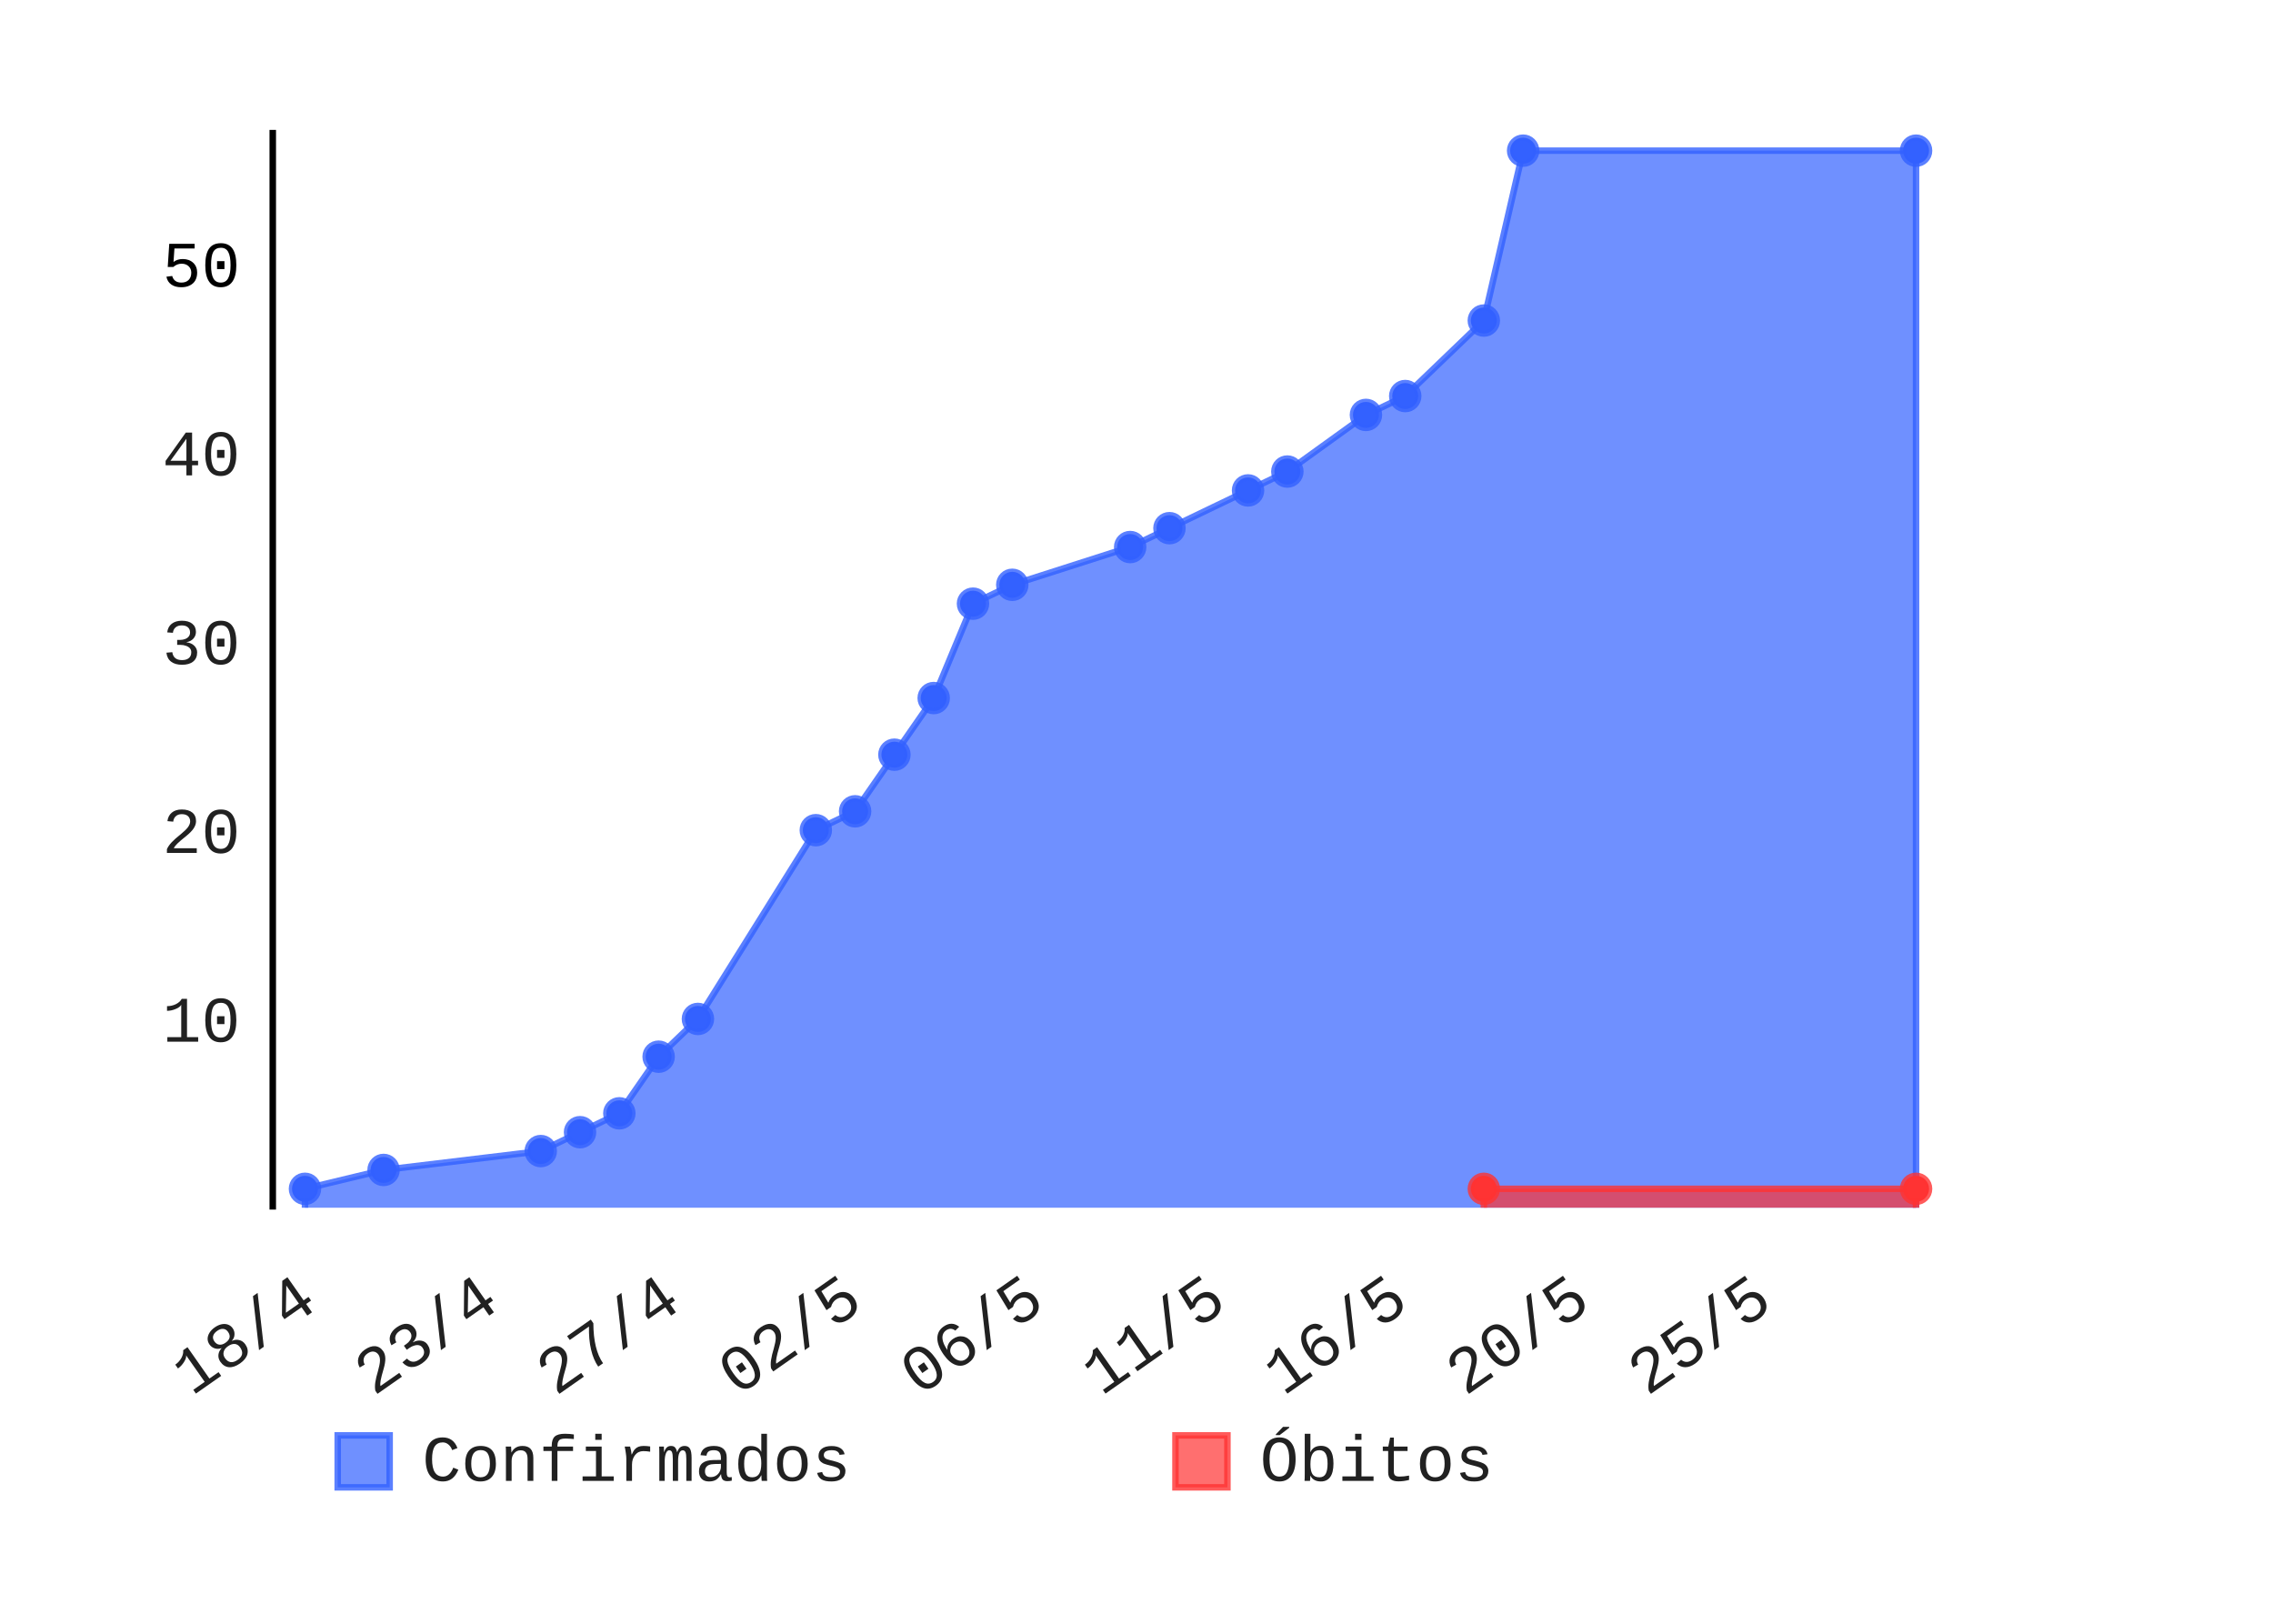
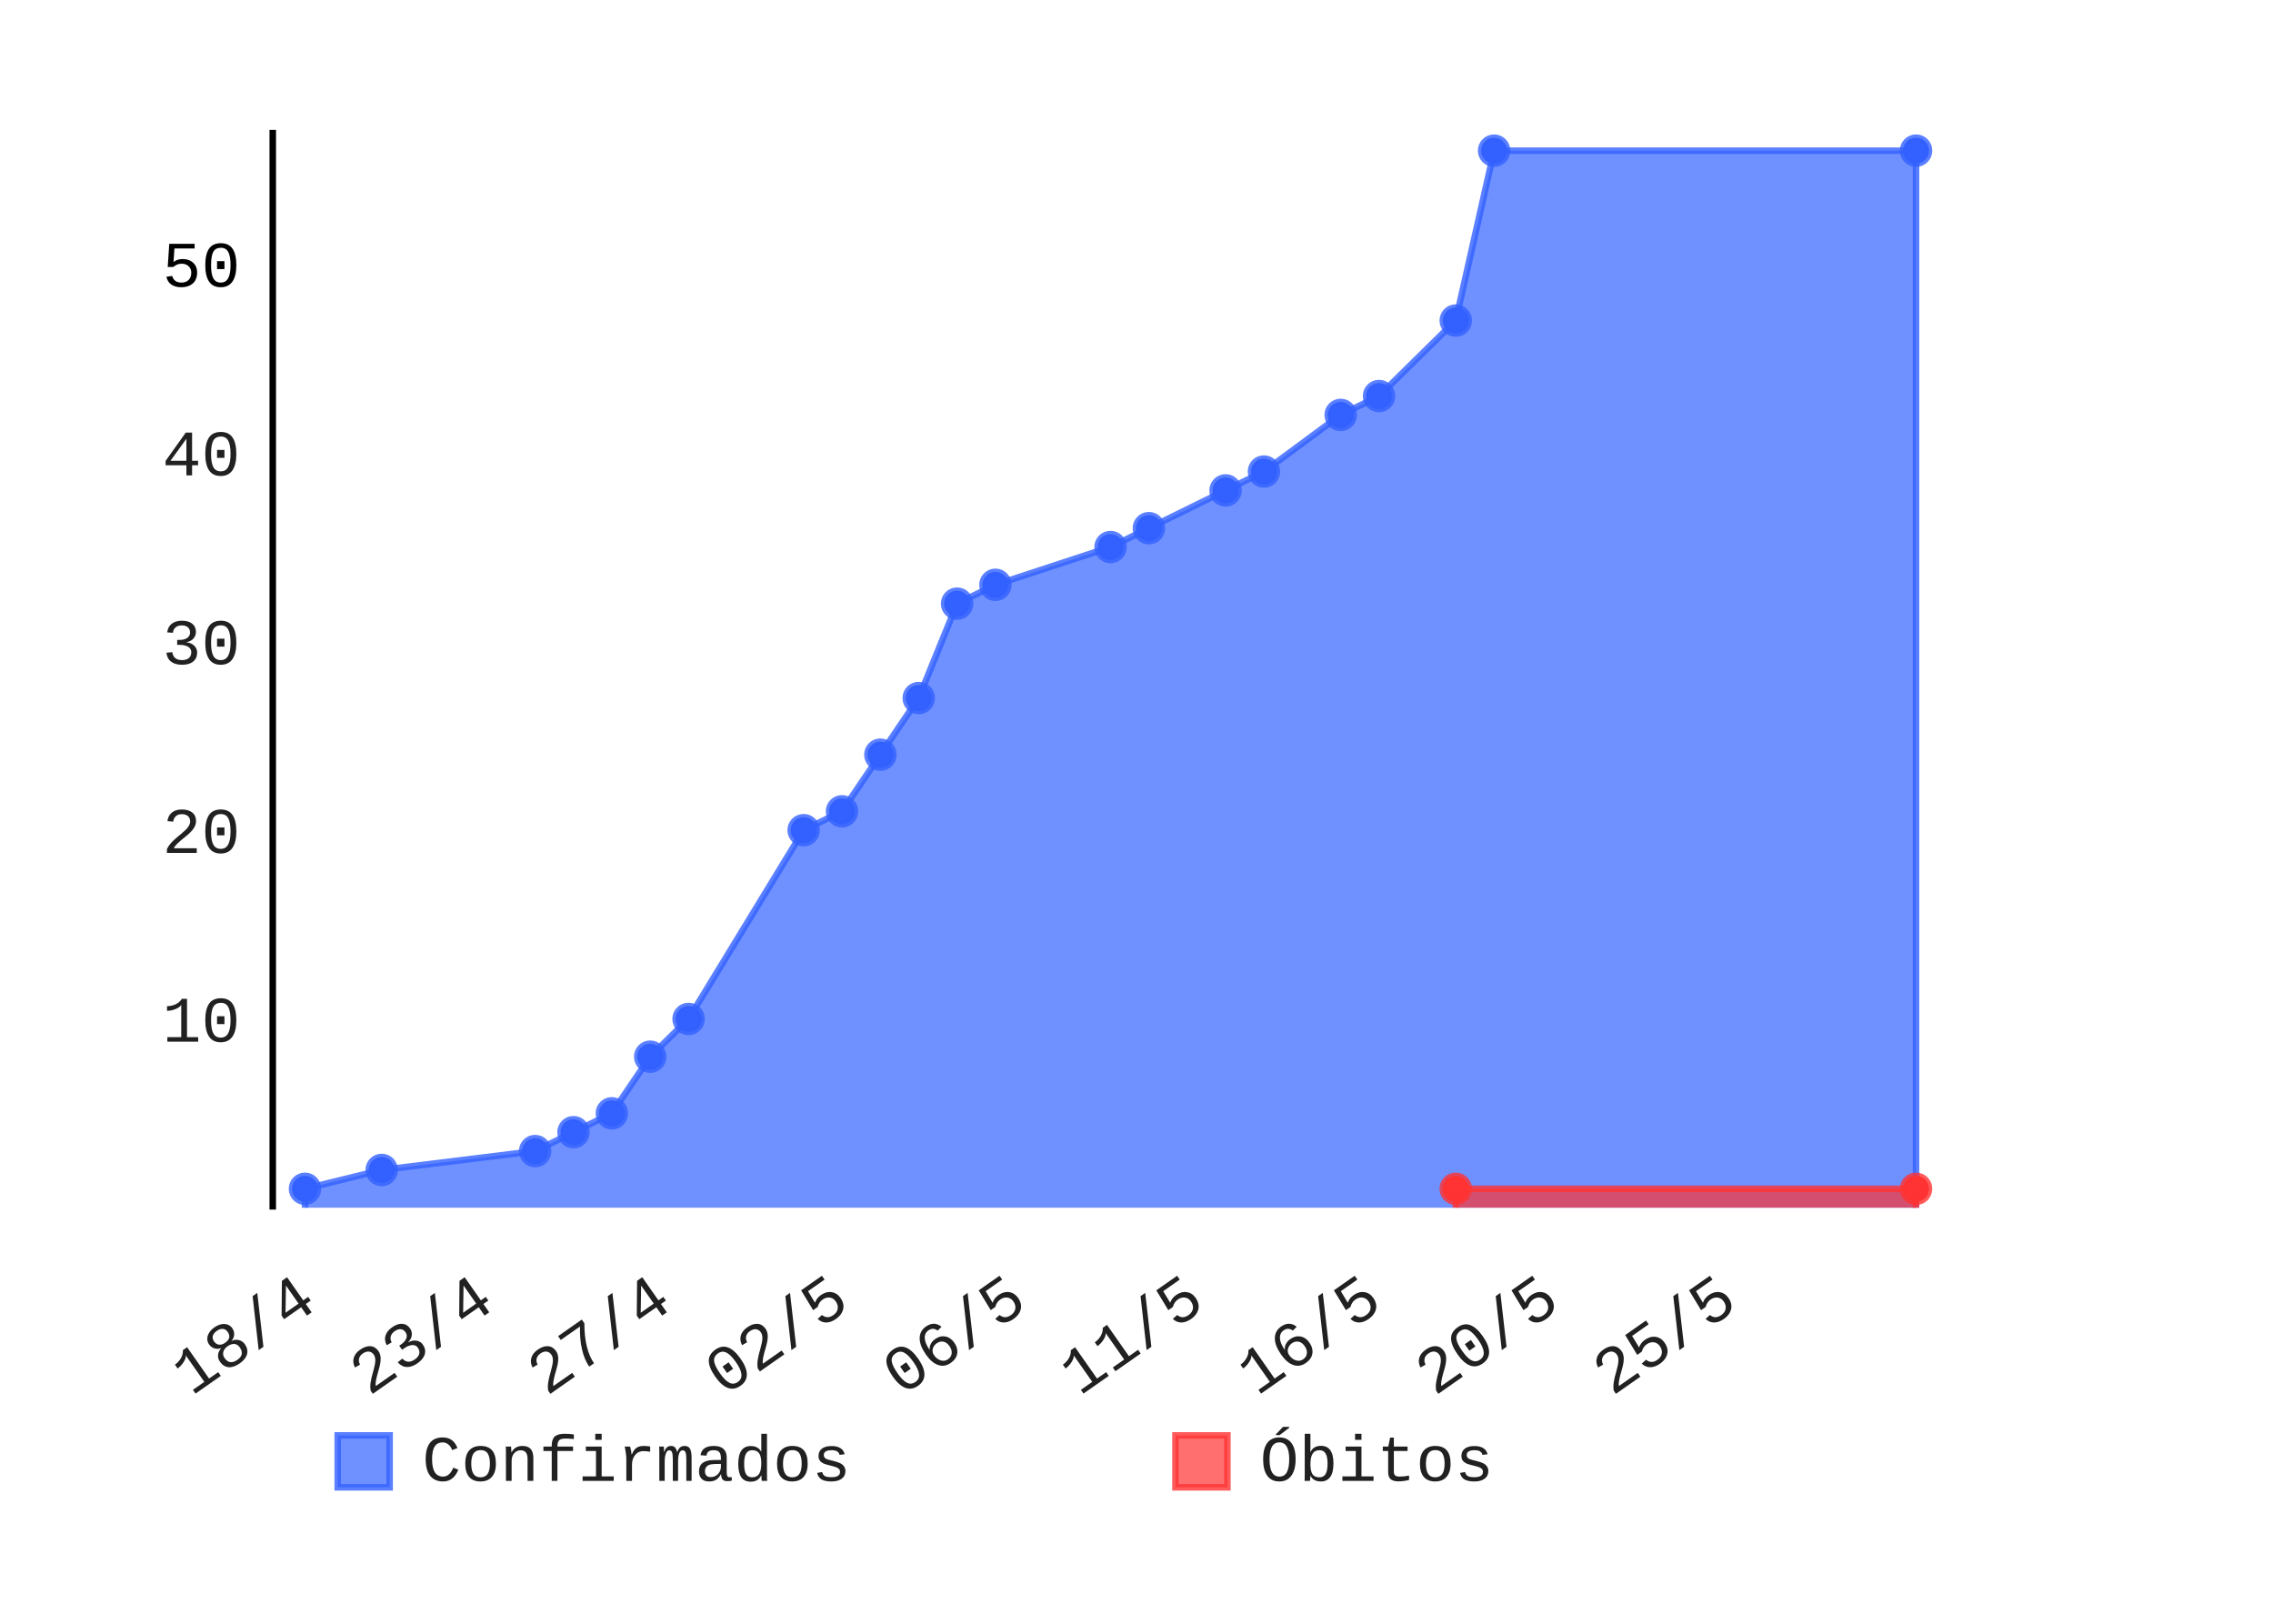
- <svg xmlns="http://www.w3.org/2000/svg" id="chart-e4243654-60fb-40d3-94ed-f88d1155cdbf" class="pygal-chart" viewBox="0 0 350 250" width="350" height="250">
+ <svg xmlns="http://www.w3.org/2000/svg" id="chart-2a7d7be2-c620-4463-af5e-98748e54982b" class="pygal-chart" viewBox="0 0 350 250" width="350" height="250">
  <defs>
-     <style type="text/css">#chart-e4243654-60fb-40d3-94ed-f88d1155cdbf{-webkit-user-select:none;-webkit-font-smoothing:antialiased;font-family:Consolas,"Liberation Mono",Menlo,Courier,monospace}#chart-e4243654-60fb-40d3-94ed-f88d1155cdbf .title{font-family:Consolas,"Liberation Mono",Menlo,Courier,monospace;font-size:8px}#chart-e4243654-60fb-40d3-94ed-f88d1155cdbf .legends .legend text{font-family:Consolas,"Liberation Mono",Menlo,Courier,monospace;font-size:10px}#chart-e4243654-60fb-40d3-94ed-f88d1155cdbf .axis text{font-family:Consolas,"Liberation Mono",Menlo,Courier,monospace;font-size:10px}#chart-e4243654-60fb-40d3-94ed-f88d1155cdbf .axis text.major{font-family:Consolas,"Liberation Mono",Menlo,Courier,monospace;font-size:10px}#chart-e4243654-60fb-40d3-94ed-f88d1155cdbf .text-overlay text.value{font-family:Consolas,"Liberation Mono",Menlo,Courier,monospace;font-size:16px}#chart-e4243654-60fb-40d3-94ed-f88d1155cdbf .text-overlay text.label{font-family:Consolas,"Liberation Mono",Menlo,Courier,monospace;font-size:10px}#chart-e4243654-60fb-40d3-94ed-f88d1155cdbf .tooltip{font-family:Consolas,"Liberation Mono",Menlo,Courier,monospace;font-size:12px}#chart-e4243654-60fb-40d3-94ed-f88d1155cdbf text.no_data{font-family:Consolas,"Liberation Mono",Menlo,Courier,monospace;font-size:64px}
- #chart-e4243654-60fb-40d3-94ed-f88d1155cdbf{background-color:transparent}#chart-e4243654-60fb-40d3-94ed-f88d1155cdbf path,#chart-e4243654-60fb-40d3-94ed-f88d1155cdbf line,#chart-e4243654-60fb-40d3-94ed-f88d1155cdbf rect,#chart-e4243654-60fb-40d3-94ed-f88d1155cdbf circle{-webkit-transition:150ms;-moz-transition:150ms;transition:150ms}#chart-e4243654-60fb-40d3-94ed-f88d1155cdbf .graph &gt; .background{fill:transparent}#chart-e4243654-60fb-40d3-94ed-f88d1155cdbf .plot &gt; .background{fill:rgba(255,255,255,1)}#chart-e4243654-60fb-40d3-94ed-f88d1155cdbf .graph{fill:rgba(0,0,0,.87)}#chart-e4243654-60fb-40d3-94ed-f88d1155cdbf text.no_data{fill:rgba(0,0,0,1)}#chart-e4243654-60fb-40d3-94ed-f88d1155cdbf .title{fill:rgba(0,0,0,1)}#chart-e4243654-60fb-40d3-94ed-f88d1155cdbf .legends .legend text{fill:rgba(0,0,0,.87)}#chart-e4243654-60fb-40d3-94ed-f88d1155cdbf .legends .legend:hover text{fill:rgba(0,0,0,1)}#chart-e4243654-60fb-40d3-94ed-f88d1155cdbf .axis .line{stroke:rgba(0,0,0,1)}#chart-e4243654-60fb-40d3-94ed-f88d1155cdbf .axis .guide.line{stroke:rgba(0,0,0,.54)}#chart-e4243654-60fb-40d3-94ed-f88d1155cdbf .axis .major.line{stroke:rgba(0,0,0,.87)}#chart-e4243654-60fb-40d3-94ed-f88d1155cdbf .axis text.major{fill:rgba(0,0,0,1)}#chart-e4243654-60fb-40d3-94ed-f88d1155cdbf .axis.y .guides:hover .guide.line,#chart-e4243654-60fb-40d3-94ed-f88d1155cdbf .line-graph .axis.x .guides:hover .guide.line,#chart-e4243654-60fb-40d3-94ed-f88d1155cdbf .stackedline-graph .axis.x .guides:hover .guide.line,#chart-e4243654-60fb-40d3-94ed-f88d1155cdbf .xy-graph .axis.x .guides:hover .guide.line{stroke:rgba(0,0,0,1)}#chart-e4243654-60fb-40d3-94ed-f88d1155cdbf .axis .guides:hover text{fill:rgba(0,0,0,1)}#chart-e4243654-60fb-40d3-94ed-f88d1155cdbf .reactive{fill-opacity:.7;stroke-opacity:.8}#chart-e4243654-60fb-40d3-94ed-f88d1155cdbf .ci{stroke:rgba(0,0,0,.87)}#chart-e4243654-60fb-40d3-94ed-f88d1155cdbf .reactive.active,#chart-e4243654-60fb-40d3-94ed-f88d1155cdbf .active .reactive{fill-opacity:.8;stroke-opacity:.9;stroke-width:4}#chart-e4243654-60fb-40d3-94ed-f88d1155cdbf .ci .reactive.active{stroke-width:1.5}#chart-e4243654-60fb-40d3-94ed-f88d1155cdbf .series text{fill:rgba(0,0,0,1)}#chart-e4243654-60fb-40d3-94ed-f88d1155cdbf .tooltip rect{fill:rgba(255,255,255,1);stroke:rgba(0,0,0,1);-webkit-transition:opacity 150ms;-moz-transition:opacity 150ms;transition:opacity 150ms}#chart-e4243654-60fb-40d3-94ed-f88d1155cdbf .tooltip .label{fill:rgba(0,0,0,.87)}#chart-e4243654-60fb-40d3-94ed-f88d1155cdbf .tooltip .label{fill:rgba(0,0,0,.87)}#chart-e4243654-60fb-40d3-94ed-f88d1155cdbf .tooltip .legend{font-size:.8em;fill:rgba(0,0,0,.54)}#chart-e4243654-60fb-40d3-94ed-f88d1155cdbf .tooltip .x_label{font-size:.6em;fill:rgba(0,0,0,1)}#chart-e4243654-60fb-40d3-94ed-f88d1155cdbf .tooltip .xlink{font-size:.5em;text-decoration:underline}#chart-e4243654-60fb-40d3-94ed-f88d1155cdbf .tooltip .value{font-size:1.5em}#chart-e4243654-60fb-40d3-94ed-f88d1155cdbf .bound{font-size:.5em}#chart-e4243654-60fb-40d3-94ed-f88d1155cdbf .max-value{font-size:.75em;fill:rgba(0,0,0,.54)}#chart-e4243654-60fb-40d3-94ed-f88d1155cdbf .map-element{fill:rgba(255,255,255,1);stroke:rgba(0,0,0,.54) !important}#chart-e4243654-60fb-40d3-94ed-f88d1155cdbf .map-element .reactive{fill-opacity:inherit;stroke-opacity:inherit}#chart-e4243654-60fb-40d3-94ed-f88d1155cdbf .color-0,#chart-e4243654-60fb-40d3-94ed-f88d1155cdbf .color-0 a:visited{stroke:#3361FF;fill:#3361FF}#chart-e4243654-60fb-40d3-94ed-f88d1155cdbf .color-1,#chart-e4243654-60fb-40d3-94ed-f88d1155cdbf .color-1 a:visited{stroke:#FF3333;fill:#FF3333}#chart-e4243654-60fb-40d3-94ed-f88d1155cdbf .text-overlay .color-0 text{fill:black}#chart-e4243654-60fb-40d3-94ed-f88d1155cdbf .text-overlay .color-1 text{fill:black}
- #chart-e4243654-60fb-40d3-94ed-f88d1155cdbf text.no_data{text-anchor:middle}#chart-e4243654-60fb-40d3-94ed-f88d1155cdbf .guide.line{fill:none}#chart-e4243654-60fb-40d3-94ed-f88d1155cdbf .centered{text-anchor:middle}#chart-e4243654-60fb-40d3-94ed-f88d1155cdbf .title{text-anchor:middle}#chart-e4243654-60fb-40d3-94ed-f88d1155cdbf .legends .legend text{fill-opacity:1}#chart-e4243654-60fb-40d3-94ed-f88d1155cdbf .axis.x text{text-anchor:middle}#chart-e4243654-60fb-40d3-94ed-f88d1155cdbf .axis.x:not(.web) text[transform]{text-anchor:start}#chart-e4243654-60fb-40d3-94ed-f88d1155cdbf .axis.x:not(.web) text[transform].backwards{text-anchor:end}#chart-e4243654-60fb-40d3-94ed-f88d1155cdbf .axis.y text{text-anchor:end}#chart-e4243654-60fb-40d3-94ed-f88d1155cdbf .axis.y text[transform].backwards{text-anchor:start}#chart-e4243654-60fb-40d3-94ed-f88d1155cdbf .axis.y2 text{text-anchor:start}#chart-e4243654-60fb-40d3-94ed-f88d1155cdbf .axis.y2 text[transform].backwards{text-anchor:end}#chart-e4243654-60fb-40d3-94ed-f88d1155cdbf .axis .guide.line{stroke-dasharray:4,4}#chart-e4243654-60fb-40d3-94ed-f88d1155cdbf .axis .major.guide.line{stroke-dasharray:6,6}#chart-e4243654-60fb-40d3-94ed-f88d1155cdbf .horizontal .axis.y .guide.line,#chart-e4243654-60fb-40d3-94ed-f88d1155cdbf .horizontal .axis.y2 .guide.line,#chart-e4243654-60fb-40d3-94ed-f88d1155cdbf .vertical .axis.x .guide.line{opacity:0}#chart-e4243654-60fb-40d3-94ed-f88d1155cdbf .horizontal .axis.always_show .guide.line,#chart-e4243654-60fb-40d3-94ed-f88d1155cdbf .vertical .axis.always_show .guide.line{opacity:1 !important}#chart-e4243654-60fb-40d3-94ed-f88d1155cdbf .axis.y .guides:hover .guide.line,#chart-e4243654-60fb-40d3-94ed-f88d1155cdbf .axis.y2 .guides:hover .guide.line,#chart-e4243654-60fb-40d3-94ed-f88d1155cdbf .axis.x .guides:hover .guide.line{opacity:1}#chart-e4243654-60fb-40d3-94ed-f88d1155cdbf .axis .guides:hover text{opacity:1}#chart-e4243654-60fb-40d3-94ed-f88d1155cdbf .nofill{fill:none}#chart-e4243654-60fb-40d3-94ed-f88d1155cdbf .subtle-fill{fill-opacity:.2}#chart-e4243654-60fb-40d3-94ed-f88d1155cdbf .dot{stroke-width:1px;fill-opacity:1}#chart-e4243654-60fb-40d3-94ed-f88d1155cdbf .dot.active{stroke-width:5px}#chart-e4243654-60fb-40d3-94ed-f88d1155cdbf .dot.negative{fill:transparent}#chart-e4243654-60fb-40d3-94ed-f88d1155cdbf text,#chart-e4243654-60fb-40d3-94ed-f88d1155cdbf tspan{stroke:none !important}#chart-e4243654-60fb-40d3-94ed-f88d1155cdbf .series text.active{opacity:1}#chart-e4243654-60fb-40d3-94ed-f88d1155cdbf .tooltip rect{fill-opacity:.95;stroke-width:.5}#chart-e4243654-60fb-40d3-94ed-f88d1155cdbf .tooltip text{fill-opacity:1}#chart-e4243654-60fb-40d3-94ed-f88d1155cdbf .showable{visibility:hidden}#chart-e4243654-60fb-40d3-94ed-f88d1155cdbf .showable.shown{visibility:visible}#chart-e4243654-60fb-40d3-94ed-f88d1155cdbf .gauge-background{fill:rgba(229,229,229,1);stroke:none}#chart-e4243654-60fb-40d3-94ed-f88d1155cdbf .bg-lines{stroke:transparent;stroke-width:2px}</style>
+     <style type="text/css">#chart-2a7d7be2-c620-4463-af5e-98748e54982b{-webkit-user-select:none;-webkit-font-smoothing:antialiased;font-family:Consolas,"Liberation Mono",Menlo,Courier,monospace}#chart-2a7d7be2-c620-4463-af5e-98748e54982b .title{font-family:Consolas,"Liberation Mono",Menlo,Courier,monospace;font-size:8px}#chart-2a7d7be2-c620-4463-af5e-98748e54982b .legends .legend text{font-family:Consolas,"Liberation Mono",Menlo,Courier,monospace;font-size:10px}#chart-2a7d7be2-c620-4463-af5e-98748e54982b .axis text{font-family:Consolas,"Liberation Mono",Menlo,Courier,monospace;font-size:10px}#chart-2a7d7be2-c620-4463-af5e-98748e54982b .axis text.major{font-family:Consolas,"Liberation Mono",Menlo,Courier,monospace;font-size:10px}#chart-2a7d7be2-c620-4463-af5e-98748e54982b .text-overlay text.value{font-family:Consolas,"Liberation Mono",Menlo,Courier,monospace;font-size:16px}#chart-2a7d7be2-c620-4463-af5e-98748e54982b .text-overlay text.label{font-family:Consolas,"Liberation Mono",Menlo,Courier,monospace;font-size:10px}#chart-2a7d7be2-c620-4463-af5e-98748e54982b .tooltip{font-family:Consolas,"Liberation Mono",Menlo,Courier,monospace;font-size:12px}#chart-2a7d7be2-c620-4463-af5e-98748e54982b text.no_data{font-family:Consolas,"Liberation Mono",Menlo,Courier,monospace;font-size:64px}
+ #chart-2a7d7be2-c620-4463-af5e-98748e54982b{background-color:transparent}#chart-2a7d7be2-c620-4463-af5e-98748e54982b path,#chart-2a7d7be2-c620-4463-af5e-98748e54982b line,#chart-2a7d7be2-c620-4463-af5e-98748e54982b rect,#chart-2a7d7be2-c620-4463-af5e-98748e54982b circle{-webkit-transition:150ms;-moz-transition:150ms;transition:150ms}#chart-2a7d7be2-c620-4463-af5e-98748e54982b .graph &gt; .background{fill:transparent}#chart-2a7d7be2-c620-4463-af5e-98748e54982b .plot &gt; .background{fill:rgba(255,255,255,1)}#chart-2a7d7be2-c620-4463-af5e-98748e54982b .graph{fill:rgba(0,0,0,.87)}#chart-2a7d7be2-c620-4463-af5e-98748e54982b text.no_data{fill:rgba(0,0,0,1)}#chart-2a7d7be2-c620-4463-af5e-98748e54982b .title{fill:rgba(0,0,0,1)}#chart-2a7d7be2-c620-4463-af5e-98748e54982b .legends .legend text{fill:rgba(0,0,0,.87)}#chart-2a7d7be2-c620-4463-af5e-98748e54982b .legends .legend:hover text{fill:rgba(0,0,0,1)}#chart-2a7d7be2-c620-4463-af5e-98748e54982b .axis .line{stroke:rgba(0,0,0,1)}#chart-2a7d7be2-c620-4463-af5e-98748e54982b .axis .guide.line{stroke:rgba(0,0,0,.54)}#chart-2a7d7be2-c620-4463-af5e-98748e54982b .axis .major.line{stroke:rgba(0,0,0,.87)}#chart-2a7d7be2-c620-4463-af5e-98748e54982b .axis text.major{fill:rgba(0,0,0,1)}#chart-2a7d7be2-c620-4463-af5e-98748e54982b .axis.y .guides:hover .guide.line,#chart-2a7d7be2-c620-4463-af5e-98748e54982b .line-graph .axis.x .guides:hover .guide.line,#chart-2a7d7be2-c620-4463-af5e-98748e54982b .stackedline-graph .axis.x .guides:hover .guide.line,#chart-2a7d7be2-c620-4463-af5e-98748e54982b .xy-graph .axis.x .guides:hover .guide.line{stroke:rgba(0,0,0,1)}#chart-2a7d7be2-c620-4463-af5e-98748e54982b .axis .guides:hover text{fill:rgba(0,0,0,1)}#chart-2a7d7be2-c620-4463-af5e-98748e54982b .reactive{fill-opacity:.7;stroke-opacity:.8}#chart-2a7d7be2-c620-4463-af5e-98748e54982b .ci{stroke:rgba(0,0,0,.87)}#chart-2a7d7be2-c620-4463-af5e-98748e54982b .reactive.active,#chart-2a7d7be2-c620-4463-af5e-98748e54982b .active .reactive{fill-opacity:.8;stroke-opacity:.9;stroke-width:4}#chart-2a7d7be2-c620-4463-af5e-98748e54982b .ci .reactive.active{stroke-width:1.5}#chart-2a7d7be2-c620-4463-af5e-98748e54982b .series text{fill:rgba(0,0,0,1)}#chart-2a7d7be2-c620-4463-af5e-98748e54982b .tooltip rect{fill:rgba(255,255,255,1);stroke:rgba(0,0,0,1);-webkit-transition:opacity 150ms;-moz-transition:opacity 150ms;transition:opacity 150ms}#chart-2a7d7be2-c620-4463-af5e-98748e54982b .tooltip .label{fill:rgba(0,0,0,.87)}#chart-2a7d7be2-c620-4463-af5e-98748e54982b .tooltip .label{fill:rgba(0,0,0,.87)}#chart-2a7d7be2-c620-4463-af5e-98748e54982b .tooltip .legend{font-size:.8em;fill:rgba(0,0,0,.54)}#chart-2a7d7be2-c620-4463-af5e-98748e54982b .tooltip .x_label{font-size:.6em;fill:rgba(0,0,0,1)}#chart-2a7d7be2-c620-4463-af5e-98748e54982b .tooltip .xlink{font-size:.5em;text-decoration:underline}#chart-2a7d7be2-c620-4463-af5e-98748e54982b .tooltip .value{font-size:1.5em}#chart-2a7d7be2-c620-4463-af5e-98748e54982b .bound{font-size:.5em}#chart-2a7d7be2-c620-4463-af5e-98748e54982b .max-value{font-size:.75em;fill:rgba(0,0,0,.54)}#chart-2a7d7be2-c620-4463-af5e-98748e54982b .map-element{fill:rgba(255,255,255,1);stroke:rgba(0,0,0,.54) !important}#chart-2a7d7be2-c620-4463-af5e-98748e54982b .map-element .reactive{fill-opacity:inherit;stroke-opacity:inherit}#chart-2a7d7be2-c620-4463-af5e-98748e54982b .color-0,#chart-2a7d7be2-c620-4463-af5e-98748e54982b .color-0 a:visited{stroke:#3361FF;fill:#3361FF}#chart-2a7d7be2-c620-4463-af5e-98748e54982b .color-1,#chart-2a7d7be2-c620-4463-af5e-98748e54982b .color-1 a:visited{stroke:#FF3333;fill:#FF3333}#chart-2a7d7be2-c620-4463-af5e-98748e54982b .text-overlay .color-0 text{fill:black}#chart-2a7d7be2-c620-4463-af5e-98748e54982b .text-overlay .color-1 text{fill:black}
+ #chart-2a7d7be2-c620-4463-af5e-98748e54982b text.no_data{text-anchor:middle}#chart-2a7d7be2-c620-4463-af5e-98748e54982b .guide.line{fill:none}#chart-2a7d7be2-c620-4463-af5e-98748e54982b .centered{text-anchor:middle}#chart-2a7d7be2-c620-4463-af5e-98748e54982b .title{text-anchor:middle}#chart-2a7d7be2-c620-4463-af5e-98748e54982b .legends .legend text{fill-opacity:1}#chart-2a7d7be2-c620-4463-af5e-98748e54982b .axis.x text{text-anchor:middle}#chart-2a7d7be2-c620-4463-af5e-98748e54982b .axis.x:not(.web) text[transform]{text-anchor:start}#chart-2a7d7be2-c620-4463-af5e-98748e54982b .axis.x:not(.web) text[transform].backwards{text-anchor:end}#chart-2a7d7be2-c620-4463-af5e-98748e54982b .axis.y text{text-anchor:end}#chart-2a7d7be2-c620-4463-af5e-98748e54982b .axis.y text[transform].backwards{text-anchor:start}#chart-2a7d7be2-c620-4463-af5e-98748e54982b .axis.y2 text{text-anchor:start}#chart-2a7d7be2-c620-4463-af5e-98748e54982b .axis.y2 text[transform].backwards{text-anchor:end}#chart-2a7d7be2-c620-4463-af5e-98748e54982b .axis .guide.line{stroke-dasharray:4,4}#chart-2a7d7be2-c620-4463-af5e-98748e54982b .axis .major.guide.line{stroke-dasharray:6,6}#chart-2a7d7be2-c620-4463-af5e-98748e54982b .horizontal .axis.y .guide.line,#chart-2a7d7be2-c620-4463-af5e-98748e54982b .horizontal .axis.y2 .guide.line,#chart-2a7d7be2-c620-4463-af5e-98748e54982b .vertical .axis.x .guide.line{opacity:0}#chart-2a7d7be2-c620-4463-af5e-98748e54982b .horizontal .axis.always_show .guide.line,#chart-2a7d7be2-c620-4463-af5e-98748e54982b .vertical .axis.always_show .guide.line{opacity:1 !important}#chart-2a7d7be2-c620-4463-af5e-98748e54982b .axis.y .guides:hover .guide.line,#chart-2a7d7be2-c620-4463-af5e-98748e54982b .axis.y2 .guides:hover .guide.line,#chart-2a7d7be2-c620-4463-af5e-98748e54982b .axis.x .guides:hover .guide.line{opacity:1}#chart-2a7d7be2-c620-4463-af5e-98748e54982b .axis .guides:hover text{opacity:1}#chart-2a7d7be2-c620-4463-af5e-98748e54982b .nofill{fill:none}#chart-2a7d7be2-c620-4463-af5e-98748e54982b .subtle-fill{fill-opacity:.2}#chart-2a7d7be2-c620-4463-af5e-98748e54982b .dot{stroke-width:1px;fill-opacity:1}#chart-2a7d7be2-c620-4463-af5e-98748e54982b .dot.active{stroke-width:5px}#chart-2a7d7be2-c620-4463-af5e-98748e54982b .dot.negative{fill:transparent}#chart-2a7d7be2-c620-4463-af5e-98748e54982b text,#chart-2a7d7be2-c620-4463-af5e-98748e54982b tspan{stroke:none !important}#chart-2a7d7be2-c620-4463-af5e-98748e54982b .series text.active{opacity:1}#chart-2a7d7be2-c620-4463-af5e-98748e54982b .tooltip rect{fill-opacity:.95;stroke-width:.5}#chart-2a7d7be2-c620-4463-af5e-98748e54982b .tooltip text{fill-opacity:1}#chart-2a7d7be2-c620-4463-af5e-98748e54982b .showable{visibility:hidden}#chart-2a7d7be2-c620-4463-af5e-98748e54982b .showable.shown{visibility:visible}#chart-2a7d7be2-c620-4463-af5e-98748e54982b .gauge-background{fill:rgba(229,229,229,1);stroke:none}#chart-2a7d7be2-c620-4463-af5e-98748e54982b .bg-lines{stroke:transparent;stroke-width:2px}</style>
  </defs>
  <g class="graph datetimeline-graph vertical">
    <rect x="0" y="0" width="350" height="250" class="background" />
    <g transform="translate(42, 20)" class="plot">
      <rect x="0" y="0" width="258.0" height="166.234" class="background" />
      <g class="axis y">
        <g class="guides">
          <text x="-5" y="140.382" class="">10</text>
        </g>
        <g class="guides">
          <text x="-5" y="111.32" class="">20</text>
        </g>
        <g class="guides">
          <text x="-5" y="82.258" class="">30</text>
        </g>
        <g class="guides">
          <text x="-5" y="53.196" class="">40</text>
        </g>
        <g class="guides">
          <text x="-5" y="24.134" class="major">50</text>
        </g>
      </g>
      <g class="axis x">
        <path d="M0 0 v166.234" class="line" />
        <g class="guides">
-           <path d="M7.203 0 v166.234" class="guide line" />
-           <text x="7.203" y="181.234" class="backwards" transform="rotate(325 7.202522 181.2342)">18/4</text>
+           <path d="M7.149 0 v166.234" class="guide line" />
+           <text x="7.149" y="181.234" class="backwards" transform="rotate(325 7.149166 181.2342)">18/4</text>
        </g>
        <g class="guides">
-           <path d="M35.215 0 v166.234" class="guide line" />
-           <text x="35.215" y="181.234" class="backwards" transform="rotate(325 35.21482 181.2342)">23/4</text>
+           <path d="M34.495 0 v166.234" class="guide line" />
+           <text x="34.495" y="181.234" class="backwards" transform="rotate(325 34.4945 181.2342)">23/4</text>
        </g>
        <g class="guides">
-           <path d="M63.227 0 v166.234" class="guide line" />
-           <text x="63.227" y="181.234" class="backwards" transform="rotate(325 63.22712 181.2342)">27/4</text>
+           <path d="M61.84 0 v166.234" class="guide line" />
+           <text x="61.84" y="181.234" class="backwards" transform="rotate(325 61.83984 181.2342)">27/4</text>
        </g>
        <g class="guides">
-           <path d="M91.239 0 v166.234" class="guide line" />
-           <text x="91.239" y="181.234" class="backwards" transform="rotate(325 91.23942 181.2342)">02/5</text>
+           <path d="M89.185 0 v166.234" class="guide line" />
+           <text x="89.185" y="181.234" class="backwards" transform="rotate(325 89.18519 181.2342)">02/5</text>
        </g>
        <g class="guides">
-           <path d="M119.252 0 v166.234" class="guide line" />
-           <text x="119.252" y="181.234" class="backwards" transform="rotate(325 119.2517 181.2342)">06/5</text>
+           <path d="M116.531 0 v166.234" class="guide line" />
+           <text x="116.531" y="181.234" class="backwards" transform="rotate(325 116.5305 181.2342)">06/5</text>
        </g>
        <g class="guides">
-           <path d="M147.264 0 v166.234" class="guide line" />
-           <text x="147.264" y="181.234" class="backwards" transform="rotate(325 147.264 181.2342)">11/5</text>
+           <path d="M143.876 0 v166.234" class="guide line" />
+           <text x="143.876" y="181.234" class="backwards" transform="rotate(325 143.8759 181.2342)">11/5</text>
        </g>
        <g class="guides">
-           <path d="M175.276 0 v166.234" class="guide line" />
-           <text x="175.276" y="181.234" class="backwards" transform="rotate(325 175.2763 181.2342)">16/5</text>
+           <path d="M171.221 0 v166.234" class="guide line" />
+           <text x="171.221" y="181.234" class="backwards" transform="rotate(325 171.2212 181.2342)">16/5</text>
        </g>
        <g class="guides">
-           <path d="M203.289 0 v166.234" class="guide line" />
-           <text x="203.289" y="181.234" class="backwards" transform="rotate(325 203.2886 181.2342)">20/5</text>
+           <path d="M198.567 0 v166.234" class="guide line" />
+           <text x="198.567" y="181.234" class="backwards" transform="rotate(325 198.5665 181.2342)">20/5</text>
        </g>
        <g class="guides">
-           <path d="M231.301 0 v166.234" class="guide line" />
-           <text x="231.301" y="181.234" class="backwards" transform="rotate(325 231.3009 181.2342)">25/5</text>
+           <path d="M225.912 0 v166.234" class="guide line" />
+           <text x="225.912" y="181.234" class="backwards" transform="rotate(325 225.9119 181.2342)">25/5</text>
        </g>
      </g>
      <g class="series serie-0 color-0">
-         <path d="M4.962 165.944 L4.962 163.037 17.063 160.131 41.265 157.225 47.316 154.319 53.367 151.413 59.417 142.694 65.468 136.882 83.62 107.82 89.671 104.914 95.721 96.195 101.772 87.476 107.823 72.945 113.873 70.039 132.025 64.227 138.076 61.321 150.177 55.508 156.228 52.602 168.329 43.883 174.38 40.977 186.481 29.353 192.532 3.197 253.038 3.197 253.038 165.944" class="line reactive" />
+         <path d="M4.962 165.944 L4.962 163.037 16.775 160.131 40.401 157.225 46.308 154.319 52.214 151.413 58.121 142.694 64.027 136.882 81.747 107.82 87.654 104.914 93.56 96.195 99.467 87.476 105.374 72.945 111.28 70.039 129 64.227 134.907 61.321 146.72 55.508 152.626 52.602 164.44 43.883 170.346 40.977 182.159 29.353 188.066 3.197 253.038 3.197 253.038 165.944" class="line reactive" />
      </g>
      <g class="series serie-1 color-1">
-         <path d="M186.481 165.944 L186.481 163.037 253.038 163.037 253.038 165.944" class="line reactive" />
+         <path d="M182.159 165.944 L182.159 163.037 253.038 163.037 253.038 165.944" class="line reactive" />
      </g>
    </g>
    <g class="titles" />
    <g transform="translate(42, 20)" class="plot overlay">
      <g class="series serie-0 color-0">
        <g class="dots">
          <circle cx="4.962" cy="163.037" r="2" class="dot reactive tooltip-trigger" />
        </g>
        <g class="dots">
-           <circle cx="17.063" cy="160.131" r="2" class="dot reactive tooltip-trigger" />
+           <circle cx="16.775" cy="160.131" r="2" class="dot reactive tooltip-trigger" />
        </g>
        <g class="dots">
-           <circle cx="41.265" cy="157.225" r="2" class="dot reactive tooltip-trigger" />
+           <circle cx="40.401" cy="157.225" r="2" class="dot reactive tooltip-trigger" />
        </g>
        <g class="dots">
-           <circle cx="47.316" cy="154.319" r="2" class="dot reactive tooltip-trigger" />
+           <circle cx="46.308" cy="154.319" r="2" class="dot reactive tooltip-trigger" />
        </g>
        <g class="dots">
-           <circle cx="53.367" cy="151.413" r="2" class="dot reactive tooltip-trigger" />
+           <circle cx="52.214" cy="151.413" r="2" class="dot reactive tooltip-trigger" />
        </g>
        <g class="dots">
-           <circle cx="59.417" cy="142.694" r="2" class="dot reactive tooltip-trigger" />
+           <circle cx="58.121" cy="142.694" r="2" class="dot reactive tooltip-trigger" />
        </g>
        <g class="dots">
-           <circle cx="65.468" cy="136.882" r="2" class="dot reactive tooltip-trigger" />
+           <circle cx="64.027" cy="136.882" r="2" class="dot reactive tooltip-trigger" />
        </g>
        <g class="dots">
-           <circle cx="83.62" cy="107.82" r="2" class="dot reactive tooltip-trigger" />
+           <circle cx="81.747" cy="107.82" r="2" class="dot reactive tooltip-trigger" />
        </g>
        <g class="dots">
-           <circle cx="89.671" cy="104.914" r="2" class="dot reactive tooltip-trigger" />
+           <circle cx="87.654" cy="104.914" r="2" class="dot reactive tooltip-trigger" />
        </g>
        <g class="dots">
-           <circle cx="95.721" cy="96.195" r="2" class="dot reactive tooltip-trigger" />
+           <circle cx="93.56" cy="96.195" r="2" class="dot reactive tooltip-trigger" />
        </g>
        <g class="dots">
-           <circle cx="101.772" cy="87.476" r="2" class="dot reactive tooltip-trigger" />
+           <circle cx="99.467" cy="87.476" r="2" class="dot reactive tooltip-trigger" />
        </g>
        <g class="dots">
-           <circle cx="107.823" cy="72.945" r="2" class="dot reactive tooltip-trigger" />
+           <circle cx="105.374" cy="72.945" r="2" class="dot reactive tooltip-trigger" />
        </g>
        <g class="dots">
-           <circle cx="113.873" cy="70.039" r="2" class="dot reactive tooltip-trigger" />
+           <circle cx="111.28" cy="70.039" r="2" class="dot reactive tooltip-trigger" />
        </g>
        <g class="dots">
-           <circle cx="132.025" cy="64.227" r="2" class="dot reactive tooltip-trigger" />
+           <circle cx="129.0" cy="64.227" r="2" class="dot reactive tooltip-trigger" />
        </g>
        <g class="dots">
-           <circle cx="138.076" cy="61.321" r="2" class="dot reactive tooltip-trigger" />
+           <circle cx="134.907" cy="61.321" r="2" class="dot reactive tooltip-trigger" />
        </g>
        <g class="dots">
-           <circle cx="150.177" cy="55.508" r="2" class="dot reactive tooltip-trigger" />
+           <circle cx="146.72" cy="55.508" r="2" class="dot reactive tooltip-trigger" />
        </g>
        <g class="dots">
-           <circle cx="156.228" cy="52.602" r="2" class="dot reactive tooltip-trigger" />
+           <circle cx="152.626" cy="52.602" r="2" class="dot reactive tooltip-trigger" />
        </g>
        <g class="dots">
-           <circle cx="168.329" cy="43.883" r="2" class="dot reactive tooltip-trigger" />
+           <circle cx="164.44" cy="43.883" r="2" class="dot reactive tooltip-trigger" />
        </g>
        <g class="dots">
-           <circle cx="174.38" cy="40.977" r="2" class="dot reactive tooltip-trigger" />
+           <circle cx="170.346" cy="40.977" r="2" class="dot reactive tooltip-trigger" />
        </g>
        <g class="dots">
-           <circle cx="186.481" cy="29.353" r="2" class="dot reactive tooltip-trigger" />
+           <circle cx="182.159" cy="29.353" r="2" class="dot reactive tooltip-trigger" />
        </g>
        <g class="dots">
-           <circle cx="192.532" cy="3.197" r="2" class="dot reactive tooltip-trigger" />
+           <circle cx="188.066" cy="3.197" r="2" class="dot reactive tooltip-trigger" />
        </g>
        <g class="dots">
          <circle cx="253.038" cy="3.197" r="2" class="dot reactive tooltip-trigger" />
        </g>
      </g>
      <g class="series serie-1 color-1">
        <g class="dots">
-           <circle cx="186.481" cy="163.037" r="2" class="dot reactive tooltip-trigger" />
+           <circle cx="182.159" cy="163.037" r="2" class="dot reactive tooltip-trigger" />
        </g>
        <g class="dots">
          <circle cx="253.038" cy="163.037" r="2" class="dot reactive tooltip-trigger" />
        </g>
      </g>
    </g>
    <g transform="translate(42, 20)" class="plot text-overlay">
      <g class="series serie-0 color-0" />
      <g class="series serie-1 color-1" />
    </g>
    <g transform="translate(42, 20)" class="plot tooltip-overlay">
      <g transform="translate(0 0)" style="opacity: 0" class="tooltip">
        <rect rx="10" ry="10" width="0" height="0" class="tooltip-box" />
        <g class="text" />
      </g>
    </g>
    <g transform="translate(52, 220)" class="legends">
      <g id="activate-serie-0" class="legend reactive activate-serie">
        <rect x="0.0" y="1.0" width="8" height="8" class="color-0 reactive" />
        <text x="13.0" y="8.0">Confirmados</text>
      </g>
      <g id="activate-serie-1" class="legend reactive activate-serie">
        <rect x="129.0" y="1.0" width="8" height="8" class="color-1 reactive" />
        <text x="142.0" y="8.0">Óbitos</text>
      </g>
    </g>
  </g>
</svg>
